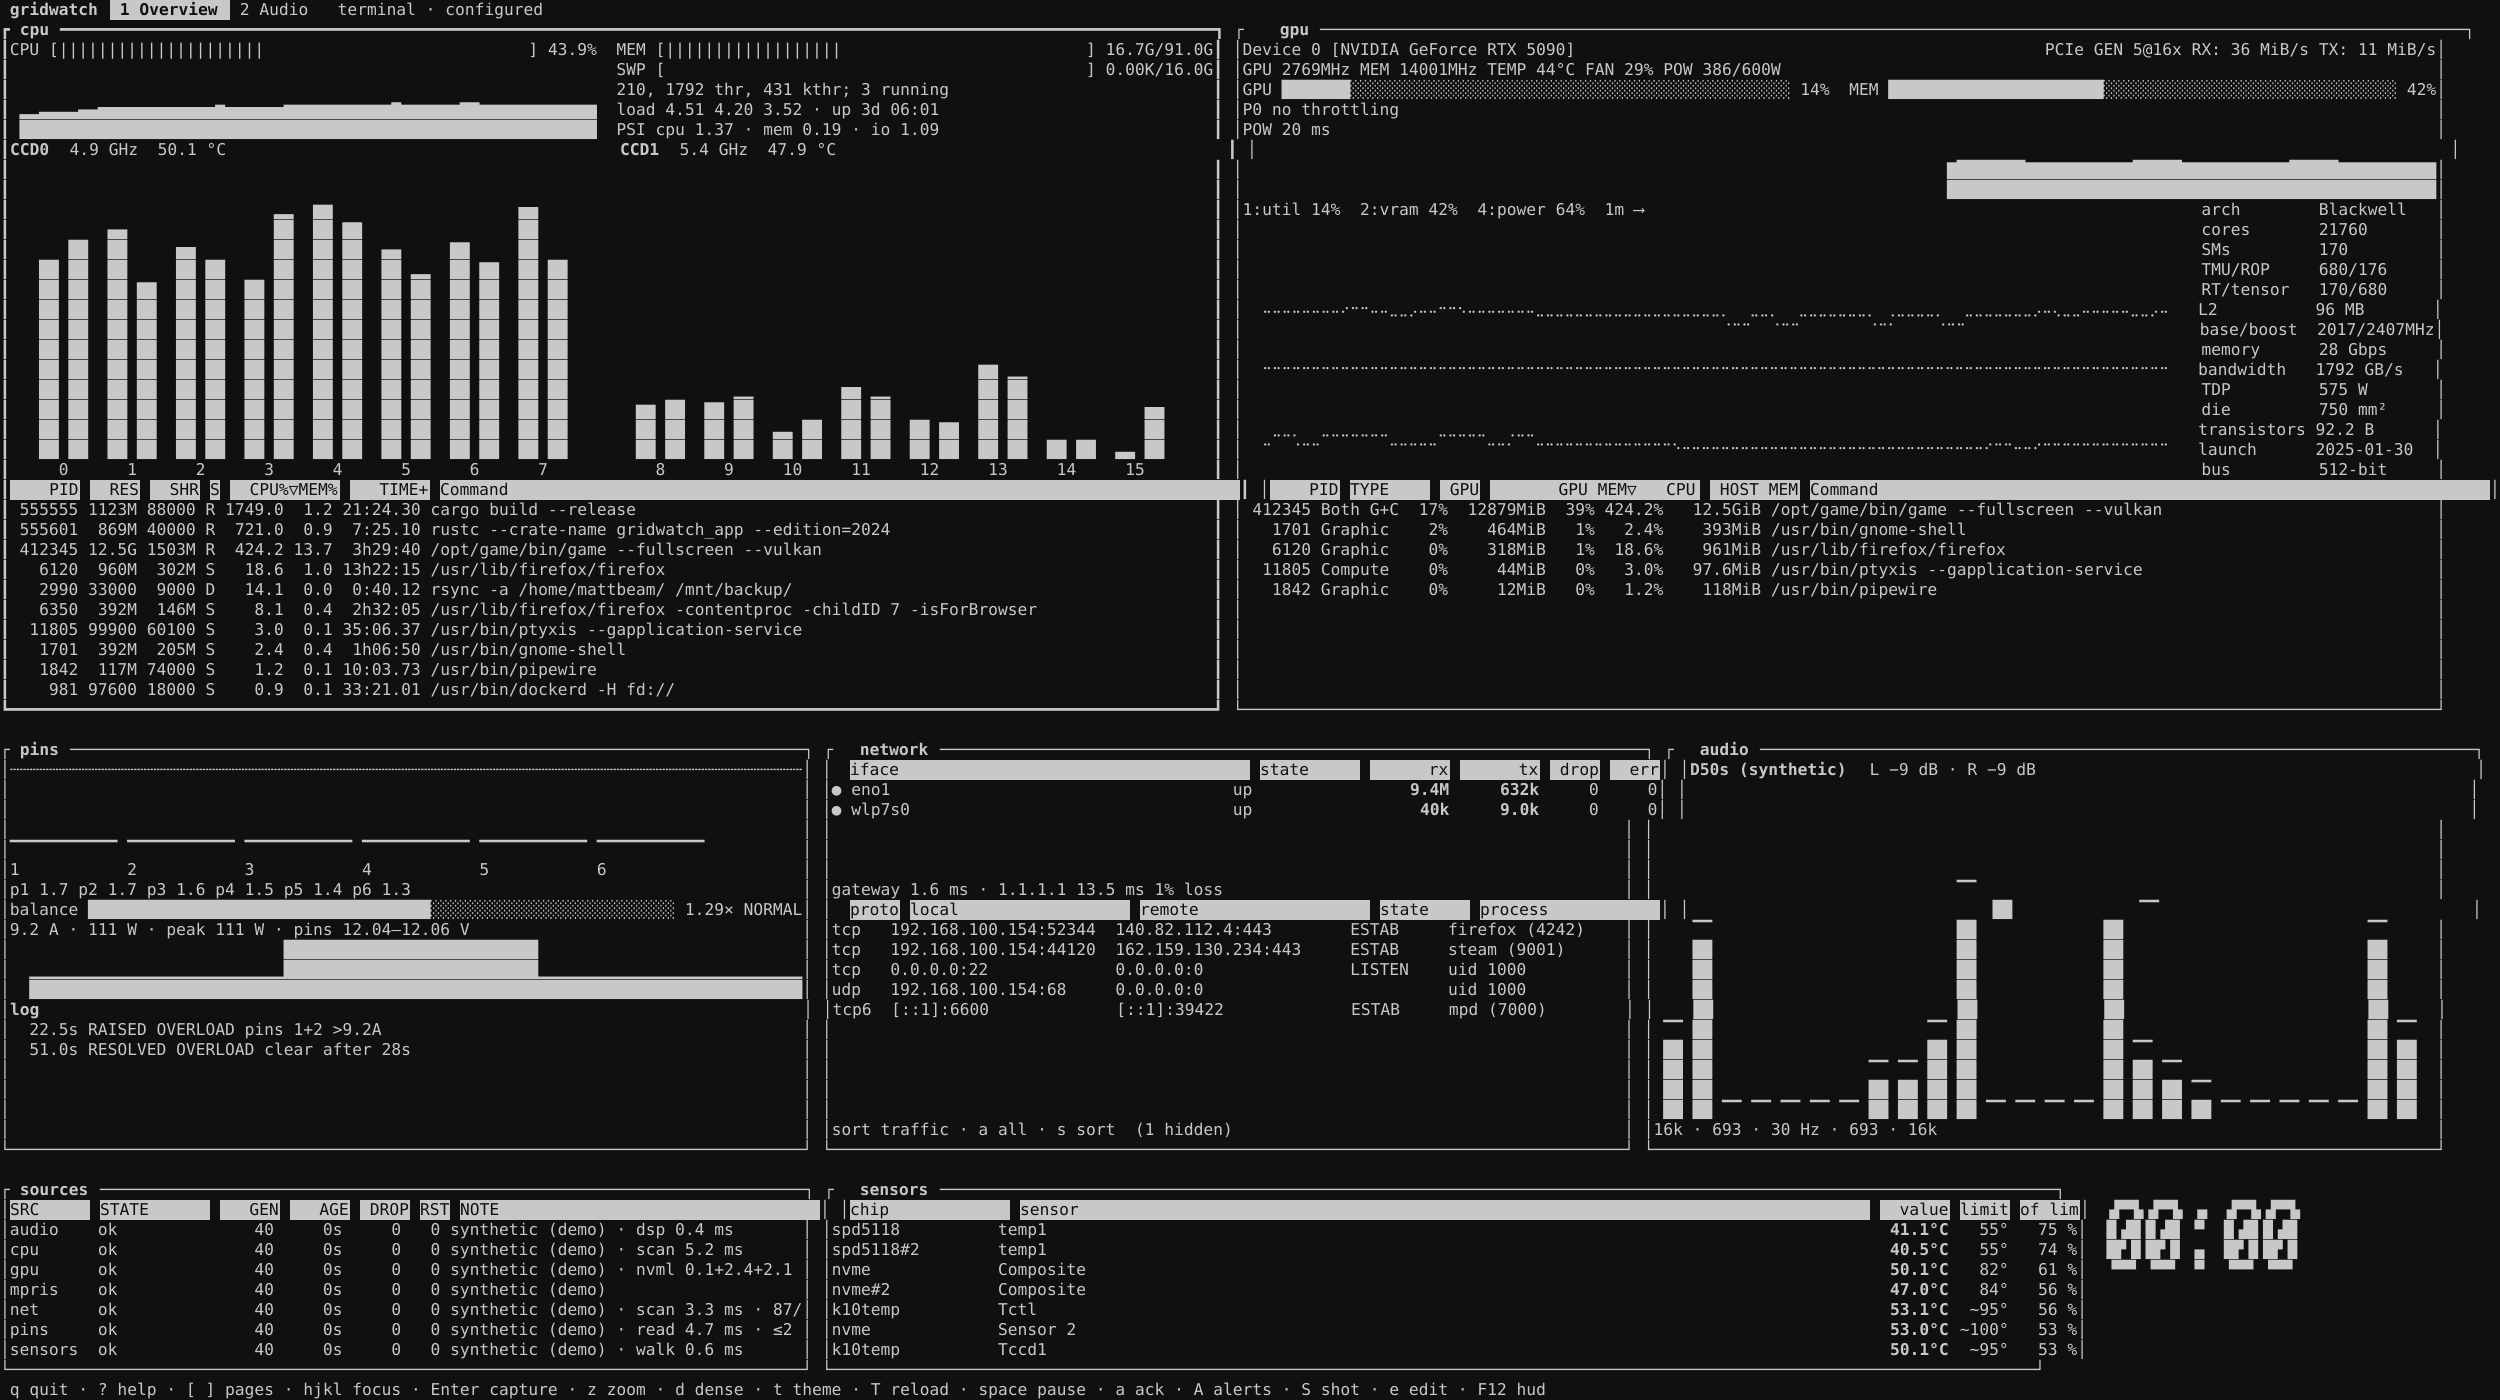
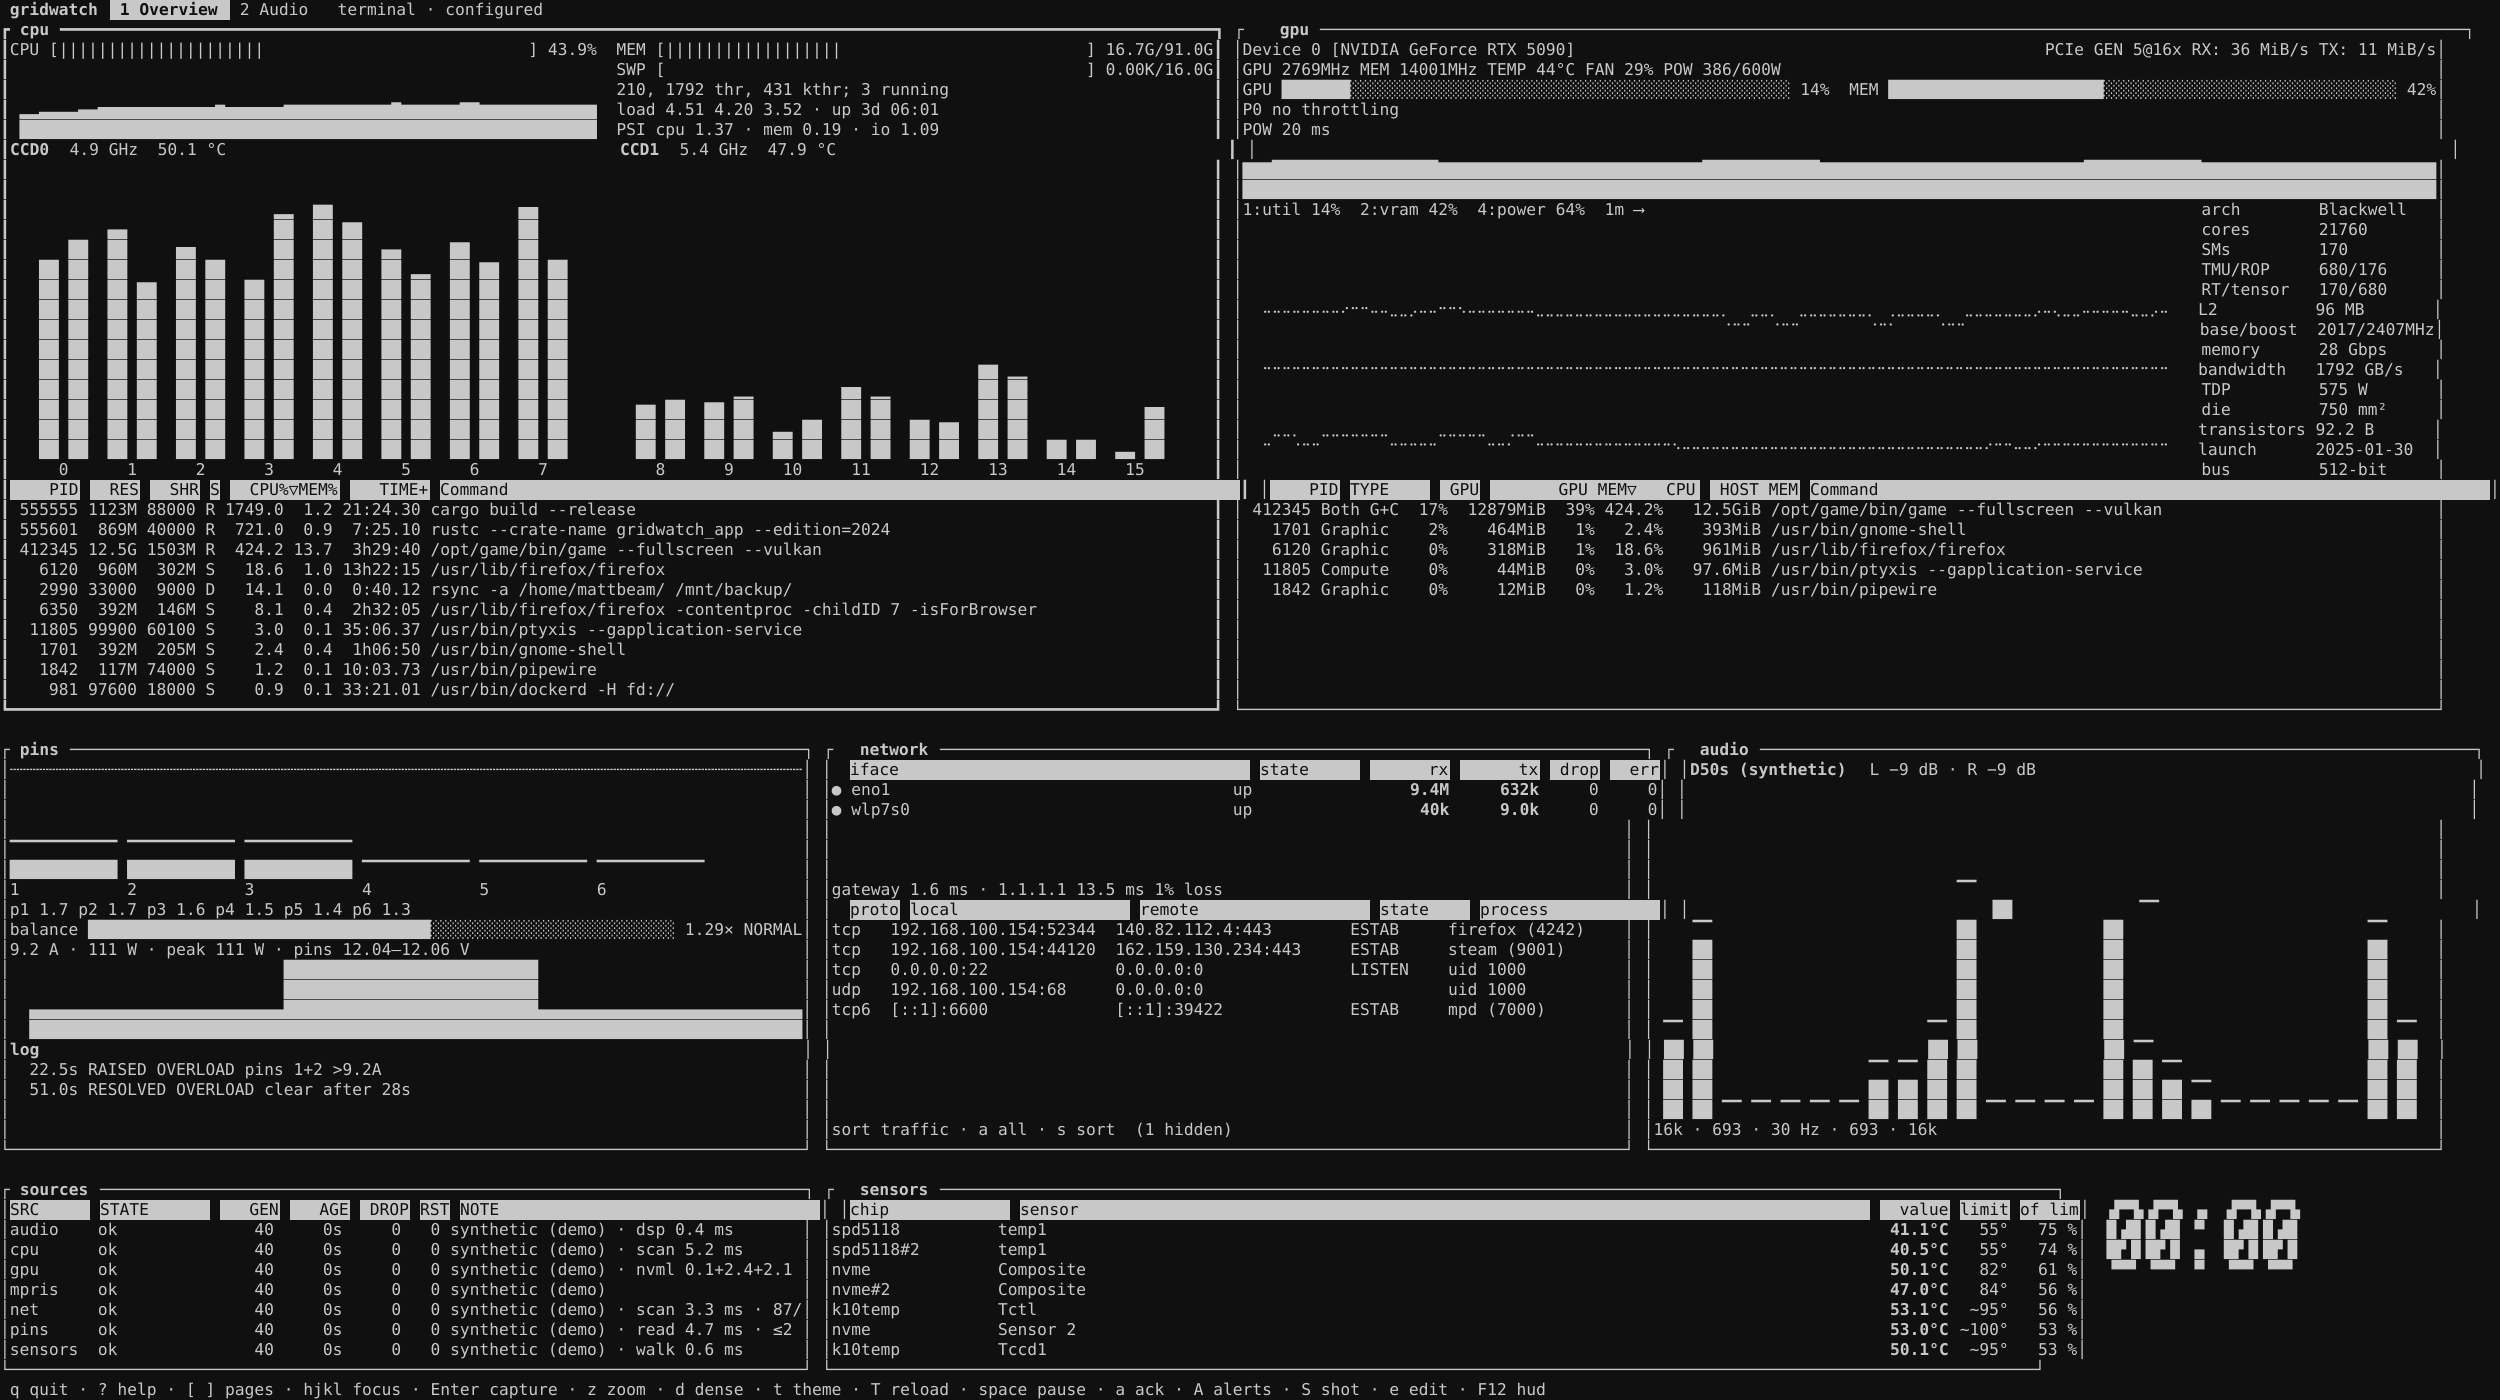
<svg xmlns="http://www.w3.org/2000/svg" width="2000" height="1120" viewBox="0 0 2000 1120" font-family="DejaVu Sans Mono, Menlo, Consolas, monospace" font-size="13">
  <rect width="2000" height="1120" fill="#101010" />
  <rect x="88" y="0" width="96" height="16" fill="#c8c8c8" />
  <rect x="8" y="384" width="56" height="16" fill="#c8c8c8" />
  <rect x="72" y="384" width="40" height="16" fill="#c8c8c8" />
  <rect x="120" y="384" width="40" height="16" fill="#c8c8c8" />
  <rect x="168" y="384" width="8" height="16" fill="#c8c8c8" />
  <rect x="184" y="384" width="88" height="16" fill="#c8c8c8" />
  <rect x="280" y="384" width="64" height="16" fill="#c8c8c8" />
  <rect x="352" y="384" width="640" height="16" fill="#c8c8c8" />
  <rect x="1016" y="384" width="56" height="16" fill="#c8c8c8" />
  <rect x="1080" y="384" width="64" height="16" fill="#c8c8c8" />
  <rect x="1152" y="384" width="32" height="16" fill="#c8c8c8" />
  <rect x="1192" y="384" width="168" height="16" fill="#c8c8c8" />
  <rect x="1368" y="384" width="72" height="16" fill="#c8c8c8" />
  <rect x="1448" y="384" width="544" height="16" fill="#c8c8c8" />
  <rect x="680" y="608" width="320" height="16" fill="#c8c8c8" />
  <rect x="1008" y="608" width="80" height="16" fill="#c8c8c8" />
  <rect x="1096" y="608" width="64" height="16" fill="#c8c8c8" />
  <rect x="1168" y="608" width="64" height="16" fill="#c8c8c8" />
  <rect x="1240" y="608" width="40" height="16" fill="#c8c8c8" />
  <rect x="1288" y="608" width="40" height="16" fill="#c8c8c8" />
  <rect x="680" y="720" width="40" height="16" fill="#c8c8c8" />
  <rect x="728" y="720" width="176" height="16" fill="#c8c8c8" />
  <rect x="912" y="720" width="184" height="16" fill="#c8c8c8" />
  <rect x="1104" y="720" width="72" height="16" fill="#c8c8c8" />
  <rect x="1184" y="720" width="144" height="16" fill="#c8c8c8" />
  <rect x="8" y="960" width="64" height="16" fill="#c8c8c8" />
  <rect x="80" y="960" width="88" height="16" fill="#c8c8c8" />
  <rect x="176" y="960" width="48" height="16" fill="#c8c8c8" />
  <rect x="232" y="960" width="48" height="16" fill="#c8c8c8" />
  <rect x="288" y="960" width="40" height="16" fill="#c8c8c8" />
  <rect x="336" y="960" width="24" height="16" fill="#c8c8c8" />
  <rect x="368" y="960" width="288" height="16" fill="#c8c8c8" />
  <rect x="680" y="960" width="128" height="16" fill="#c8c8c8" />
  <rect x="816" y="960" width="680" height="16" fill="#c8c8c8" />
  <rect x="1504" y="960" width="56" height="16" fill="#c8c8c8" />
  <rect x="1568" y="960" width="40" height="16" fill="#c8c8c8" />
  <rect x="1616" y="960" width="48" height="16" fill="#c8c8c8" />
  <text x="0" y="12" fill="#c8c8c8" font-weight="bold" textLength="88" lengthAdjust="spacingAndGlyphs" xml:space="preserve"> gridwatch </text>
  <text x="88" y="12" fill="#101010" font-weight="bold" textLength="96" lengthAdjust="spacingAndGlyphs" xml:space="preserve"> 1 Overview </text>
  <text x="184" y="12" fill="#c8c8c8" textLength="1816" lengthAdjust="spacingAndGlyphs" xml:space="preserve"> 2 Audio   terminal · configured                                                                                                                                                                                                   </text>
  <text x="0" y="28" fill="#c8c8c8" textLength="8" lengthAdjust="spacingAndGlyphs" xml:space="preserve">┏</text>
  <text x="8" y="28" fill="#c8c8c8" font-weight="bold" textLength="40" lengthAdjust="spacingAndGlyphs" xml:space="preserve"> cpu </text>
  <text x="48" y="28" fill="#c8c8c8" textLength="968" lengthAdjust="spacingAndGlyphs" xml:space="preserve">━━━━━━━━━━━━━━━━━━━━━━━━━━━━━━━━━━━━━━━━━━━━━━━━━━━━━━━━━━━━━━━━━━━━━━━━━━━━━━━━━━━━━━━━━━━━━━━━━━━━━━━━━━━━━━━━━━━━━━┓ ┌</text>
  <text x="1016" y="28" fill="#c8c8c8" font-weight="bold" textLength="40" lengthAdjust="spacingAndGlyphs" xml:space="preserve"> gpu </text>
  <text x="1056" y="28" fill="#c8c8c8" textLength="944" lengthAdjust="spacingAndGlyphs" xml:space="preserve">─────────────────────────────────────────────────────────────────────────────────────────────────────────────────────┐</text>
  <text x="0" y="44" fill="#c8c8c8" textLength="2000" lengthAdjust="spacingAndGlyphs" xml:space="preserve">┃CPU [|||||||||||||||||||||                           ] 43.9%  MEM [||||||||||||||||||                         ] 16.7G/91.0G┃ │Device 0 [NVIDIA GeForce RTX 5090]                                                PCIe GEN 5@16x RX: 36 MiB/s TX: 11 MiB/s│</text>
  <text x="0" y="60" fill="#c8c8c8" textLength="2000" lengthAdjust="spacingAndGlyphs" xml:space="preserve">┃                                                              SWP [                                           ] 0.00K/16.0G┃ │GPU 2769MHz MEM 14001MHz TEMP 44°C FAN 29% POW 386/600W                                                                   │</text>
  <text x="0" y="76" fill="#c8c8c8" textLength="2000" lengthAdjust="spacingAndGlyphs" xml:space="preserve">┃                                                              210, 1792 thr, 431 kthr; 3 running                           ┃ │GPU ███████░░░░░░░░░░░░░░░░░░░░░░░░░░░░░░░░░░░░░░░░░░░░░ 14%  MEM ██████████████████████░░░░░░░░░░░░░░░░░░░░░░░░░░░░░░ 42%│</text>
  <text x="0" y="92" fill="#c8c8c8" textLength="2000" lengthAdjust="spacingAndGlyphs" xml:space="preserve">┃ ▂▂▃▃▃▃▄▄▅▅▅▅▅▅▅▅▅▅▅▅▆▅▅▅▅▅▅▆▆▆▆▆▆▆▆▆▆▆▇▆▆▆▆▆▆▇▇▆▆▆▆▆▆▆▆▆▆▆▆  load 4.51 4.20 3.52 · up 3d 06:01                            ┃ │P0 no throttling                                                                                                          │</text>
  <text x="0" y="108" fill="#c8c8c8" textLength="2000" lengthAdjust="spacingAndGlyphs" xml:space="preserve">┃ ███████████████████████████████████████████████████████████  PSI cpu 1.37 · mem 0.19 · io 1.09                            ┃ │POW 20 ms                                                                                                                 │</text>
  <text x="0" y="124" fill="#c8c8c8" textLength="8" lengthAdjust="spacingAndGlyphs" xml:space="preserve">┃</text>
  <text x="8" y="124" fill="#c8c8c8" font-weight="bold" textLength="32" lengthAdjust="spacingAndGlyphs" xml:space="preserve">CCD0</text>
  <text x="40" y="124" fill="#c8c8c8" textLength="456" lengthAdjust="spacingAndGlyphs" xml:space="preserve">  4.9 GHz  50.1 °C                                       </text>
  <text x="496" y="124" fill="#c8c8c8" font-weight="bold" textLength="32" lengthAdjust="spacingAndGlyphs" xml:space="preserve">CCD1</text>
  <text x="528" y="124" fill="#c8c8c8" textLength="1472" lengthAdjust="spacingAndGlyphs" xml:space="preserve">  5.4 GHz  47.9 °C                                        ┃ │                                                                                                                          │</text>
-   <text x="0" y="140" fill="#c8c8c8" textLength="2000" lengthAdjust="spacingAndGlyphs" xml:space="preserve">┃                                                                                                                           ┃ │                                                                        ▇███████▇▇▇▇▇▇▇▇▇▇▇█████▇▇▇▇▇▇▇▇▇▇▇█████▇▇▇▇▇▇▇▇▇▇│</text>
-   <text x="0" y="156" fill="#c8c8c8" textLength="2000" lengthAdjust="spacingAndGlyphs" xml:space="preserve">┃                                                                                                                           ┃ │                                                                        ██████████████████████████████████████████████████│</text>
+   <text x="0" y="140" fill="#c8c8c8" textLength="2000" lengthAdjust="spacingAndGlyphs" xml:space="preserve">┃                                                                                                                           ┃ │▇▇▇█████████████████▇▇▇▇▇▇▇▇▇▇▇▇▇▇▇▇▇▇▇▇▇▇▇▇▇▇▇████████████▇▇▇▇▇▇▇▇▇▇▇▇▇▇▇▇▇▇▇▇▇▇▇▇▇▇▇████████████▇▇▇▇▇▇▇▇▇▇▇▇▇▇▇▇▇▇▇▇▇▇▇▇│</text>
+   <text x="0" y="156" fill="#c8c8c8" textLength="2000" lengthAdjust="spacingAndGlyphs" xml:space="preserve">┃                                                                                                                           ┃ │██████████████████████████████████████████████████████████████████████████████████████████████████████████████████████████│</text>
  <text x="0" y="172" fill="#c8c8c8" textLength="2000" lengthAdjust="spacingAndGlyphs" xml:space="preserve">┃                           ▂▂  ▆▆                   ▅▅                                                                     ┃ │1:util 14%  2:vram 42%  4:power 64%  1m ⟶                                                         arch        Blackwell   │</text>
  <text x="0" y="188" fill="#c8c8c8" textLength="2000" lengthAdjust="spacingAndGlyphs" xml:space="preserve">┃          ▄▄               ██  ██ ▇▇                ██                                                                     ┃ │                                                                                                  cores       21760       │</text>
  <text x="0" y="204" fill="#c8c8c8" textLength="2000" lengthAdjust="spacingAndGlyphs" xml:space="preserve">┃      ██  ██     ▅▅        ██  ██ ██  ▄▄     ▇▇     ██                                                                     ┃ │                                                                                                  SMs         170         │</text>
  <text x="0" y="220" fill="#c8c8c8" textLength="2000" lengthAdjust="spacingAndGlyphs" xml:space="preserve">┃   ██ ██  ██     ██ ██     ██  ██ ██  ██ ▂▂  ██ ▇▇  ██ ██                                                                  ┃ │                                                                                                  TMU/ROP     680/176     │</text>
  <text x="0" y="236" fill="#c8c8c8" textLength="2000" lengthAdjust="spacingAndGlyphs" xml:space="preserve">┃   ██ ██  ██ ▇▇  ██ ██  ██ ██  ██ ██  ██ ██  ██ ██  ██ ██                                                                  ┃ │                                                                                                  RT/tensor   170/680     │</text>
  <text x="0" y="252" fill="#c8c8c8" textLength="2000" lengthAdjust="spacingAndGlyphs" xml:space="preserve">┃   ██ ██  ██ ██  ██ ██  ██ ██  ██ ██  ██ ██  ██ ██  ██ ██                                                                  ┃ │  ⠤⠤⠤⠤⠤⠤⠤⠤⠔⠒⠒⠤⠤⣀⣀⡠⠤⠤⠒⠒⠢⠤⠤⠤⠤⠤⠤⠤⣀⣀⣀⣀⣀⣀⣀⣀⣀⣀⣀⣀⣀⣀⣀⣀⣀⣀⣀⡀  ⣀⣀⡀  ⣀⣀⣀⣀⣀⣀⣀⡀ ⢀⣀⣀⣀⣀⡀  ⣀⣀⣀⣀⣀⣀⣀⡠⠤⢄⣀⣀⠤⠤⠤⠤⠤⣀⣀⡠⠤   L2          96 MB       │</text>
  <text x="0" y="268" fill="#c8c8c8" textLength="2000" lengthAdjust="spacingAndGlyphs" xml:space="preserve">┃   ██ ██  ██ ██  ██ ██  ██ ██  ██ ██  ██ ██  ██ ██  ██ ██                                                                  ┃ │                                                 ⠈⠉⠉  ⠈⠉⠉       ⠈⠉⠁    ⠈⠉⠉                        base/boost  2017/2407MHz│</text>
  <text x="0" y="284" fill="#c8c8c8" textLength="2000" lengthAdjust="spacingAndGlyphs" xml:space="preserve">┃   ██ ██  ██ ██  ██ ██  ██ ██  ██ ██  ██ ██  ██ ██  ██ ██                                                                  ┃ │                                                                                                  memory      28 Gbps     │</text>
  <text x="0" y="300" fill="#c8c8c8" textLength="2000" lengthAdjust="spacingAndGlyphs" xml:space="preserve">┃   ██ ██  ██ ██  ██ ██  ██ ██  ██ ██  ██ ██  ██ ██  ██ ██                                          ▆▆ ▁▁                   ┃ │  ⠒⠒⠒⠒⠒⠒⠒⠒⠒⠒⠒⠒⠒⠒⠒⠒⠒⠒⠒⠒⠒⠒⠒⠒⠒⠒⠒⠒⠒⠒⠒⠒⠒⠒⠒⠒⠒⠒⠒⠒⠒⠒⠒⠒⠒⠒⠒⠒⠒⠒⠒⠒⠒⠒⠒⠒⠒⠒⠒⠒⠒⠒⠒⠒⠒⠒⠒⠒⠒⠒⠒⠒⠒⠒⠒⠒⠒⠒⠒⠒⠒⠒⠒⠒⠒⠒⠒⠒⠒⠒⠒⠒⠒   bandwidth   1792 GB/s   │</text>
  <text x="0" y="316" fill="#c8c8c8" textLength="2000" lengthAdjust="spacingAndGlyphs" xml:space="preserve">┃   ██ ██  ██ ██  ██ ██  ██ ██  ██ ██  ██ ██  ██ ██  ██ ██                 ▁▁         ▅▅ ▁▁         ██ ██                   ┃ │                                                                                                  TDP         575 W       │</text>
  <text x="0" y="332" fill="#c8c8c8" textLength="2000" lengthAdjust="spacingAndGlyphs" xml:space="preserve">┃   ██ ██  ██ ██  ██ ██  ██ ██  ██ ██  ██ ██  ██ ██  ██ ██       ▆▆ ██  ▇▇ ██         ██ ██         ██ ██            ▅▅     ┃ │                                                                                                  die         750 mm²     │</text>
  <text x="0" y="348" fill="#c8c8c8" textLength="2000" lengthAdjust="spacingAndGlyphs" xml:space="preserve">┃   ██ ██  ██ ██  ██ ██  ██ ██  ██ ██  ██ ██  ██ ██  ██ ██       ██ ██  ██ ██  ▃▃ ██  ██ ██  ██ ▇▇  ██ ██            ██     ┃ │   ⣀⣀⡀  ⣀⣀⣀⣀⣀⣀⣀     ⣀⣀⣀⣀⣀  ⢀⣀⣀                                                                    transistors 92.2 B      │</text>
  <text x="0" y="364" fill="#c8c8c8" textLength="2000" lengthAdjust="spacingAndGlyphs" xml:space="preserve">┃   ██ ██  ██ ██  ██ ██  ██ ██  ██ ██  ██ ██  ██ ██  ██ ██       ██ ██  ██ ██  ██ ██  ██ ██  ██ ██  ██ ██  ██ ██  ▃▃ ██     ┃ │  ⠉  ⠈⠉⠉       ⠉⠉⠉⠉⠉     ⠉⠉⠁  ⠉⠉⠉⠉⠉⠉⠉⠉⠉⠉⠉⠉⠉⠉⠑⠒⠒⠒⠒⠒⠒⠒⠒⠒⠒⠒⠒⠒⠒⠒⠒⠒⠒⠒⠒⠒⠒⠒⠒⠒⠒⠒⠒⠒⠒⠒⠊⠉⠉⠒⠒⠊⠉⠉⠉⠉⠉⠉⠉⠉⠉⠉⠉⠉⠉   launch      2025-01-30  │</text>
  <text x="0" y="380" fill="#c8c8c8" textLength="2000" lengthAdjust="spacingAndGlyphs" xml:space="preserve">┃     0      1      2      3      4      5      6      7           8      9     10     11     12     13     14     15       ┃ │                                                                                                  bus         512-bit     │</text>
  <text x="0" y="396" fill="#c8c8c8" textLength="8" lengthAdjust="spacingAndGlyphs" xml:space="preserve">┃</text>
  <text x="8" y="396" fill="#101010" textLength="56" lengthAdjust="spacingAndGlyphs" xml:space="preserve">    PID</text>
  <text x="72" y="396" fill="#101010" textLength="40" lengthAdjust="spacingAndGlyphs" xml:space="preserve">  RES</text>
  <text x="120" y="396" fill="#101010" textLength="40" lengthAdjust="spacingAndGlyphs" xml:space="preserve">  SHR</text>
  <text x="168" y="396" fill="#101010" textLength="8" lengthAdjust="spacingAndGlyphs" xml:space="preserve">S</text>
  <text x="184" y="396" fill="#101010" textLength="88" lengthAdjust="spacingAndGlyphs" xml:space="preserve">  CPU%▽MEM%</text>
  <text x="280" y="396" fill="#101010" textLength="64" lengthAdjust="spacingAndGlyphs" xml:space="preserve">   TIME+</text>
  <text x="352" y="396" fill="#101010" textLength="640" lengthAdjust="spacingAndGlyphs" xml:space="preserve">Command                                                                         </text>
  <text x="992" y="396" fill="#c8c8c8" textLength="24" lengthAdjust="spacingAndGlyphs" xml:space="preserve">┃ │</text>
  <text x="1016" y="396" fill="#101010" textLength="56" lengthAdjust="spacingAndGlyphs" xml:space="preserve">    PID</text>
  <text x="1080" y="396" fill="#101010" textLength="64" lengthAdjust="spacingAndGlyphs" xml:space="preserve">TYPE    </text>
  <text x="1152" y="396" fill="#101010" textLength="32" lengthAdjust="spacingAndGlyphs" xml:space="preserve"> GPU</text>
  <text x="1192" y="396" fill="#101010" textLength="168" lengthAdjust="spacingAndGlyphs" xml:space="preserve">       GPU MEM▽   CPU</text>
  <text x="1368" y="396" fill="#101010" textLength="72" lengthAdjust="spacingAndGlyphs" xml:space="preserve"> HOST MEM</text>
  <text x="1448" y="396" fill="#101010" textLength="544" lengthAdjust="spacingAndGlyphs" xml:space="preserve">Command                                                             </text>
  <text x="1992" y="396" fill="#c8c8c8" textLength="8" lengthAdjust="spacingAndGlyphs" xml:space="preserve">│</text>
  <text x="0" y="412" fill="#c8c8c8" textLength="2000" lengthAdjust="spacingAndGlyphs" xml:space="preserve">┃ 555555 1123M 88000 R 1749.0  1.2 21:24.30 cargo build --release                                                           ┃ │ 412345 Both G+C  17%  12879MiB  39% 424.2%   12.5GiB /opt/game/bin/game --fullscreen --vulkan                            │</text>
  <text x="0" y="428" fill="#c8c8c8" textLength="2000" lengthAdjust="spacingAndGlyphs" xml:space="preserve">┃ 555601  869M 40000 R  721.0  0.9  7:25.10 rustc --crate-name gridwatch_app --edition=2024                                 ┃ │   1701 Graphic    2%    464MiB   1%   2.4%    393MiB /usr/bin/gnome-shell                                                │</text>
  <text x="0" y="444" fill="#c8c8c8" textLength="2000" lengthAdjust="spacingAndGlyphs" xml:space="preserve">┃ 412345 12.5G 1503M R  424.2 13.7  3h29:40 /opt/game/bin/game --fullscreen --vulkan                                        ┃ │   6120 Graphic    0%    318MiB   1%  18.6%    961MiB /usr/lib/firefox/firefox                                            │</text>
  <text x="0" y="460" fill="#c8c8c8" textLength="2000" lengthAdjust="spacingAndGlyphs" xml:space="preserve">┃   6120  960M  302M S   18.6  1.0 13h22:15 /usr/lib/firefox/firefox                                                        ┃ │  11805 Compute    0%     44MiB   0%   3.0%   97.6MiB /usr/bin/ptyxis --gapplication-service                              │</text>
  <text x="0" y="476" fill="#c8c8c8" textLength="2000" lengthAdjust="spacingAndGlyphs" xml:space="preserve">┃   2990 33000  9000 D   14.1  0.0  0:40.12 rsync -a /home/mattbeam/ /mnt/backup/                                           ┃ │   1842 Graphic    0%     12MiB   0%   1.2%    118MiB /usr/bin/pipewire                                                   │</text>
  <text x="0" y="492" fill="#c8c8c8" textLength="2000" lengthAdjust="spacingAndGlyphs" xml:space="preserve">┃   6350  392M  146M S    8.1  0.4  2h32:05 /usr/lib/firefox/firefox -contentproc -childID 7 -isForBrowser                  ┃ │                                                                                                                          │</text>
  <text x="0" y="508" fill="#c8c8c8" textLength="2000" lengthAdjust="spacingAndGlyphs" xml:space="preserve">┃  11805 99900 60100 S    3.0  0.1 35:06.37 /usr/bin/ptyxis --gapplication-service                                          ┃ │                                                                                                                          │</text>
  <text x="0" y="524" fill="#c8c8c8" textLength="2000" lengthAdjust="spacingAndGlyphs" xml:space="preserve">┃   1701  392M  205M S    2.4  0.4  1h06:50 /usr/bin/gnome-shell                                                            ┃ │                                                                                                                          │</text>
  <text x="0" y="540" fill="#c8c8c8" textLength="2000" lengthAdjust="spacingAndGlyphs" xml:space="preserve">┃   1842  117M 74000 S    1.2  0.1 10:03.73 /usr/bin/pipewire                                                               ┃ │                                                                                                                          │</text>
  <text x="0" y="556" fill="#c8c8c8" textLength="2000" lengthAdjust="spacingAndGlyphs" xml:space="preserve">┃    981 97600 18000 S    0.9  0.1 33:21.01 /usr/bin/dockerd -H fd://                                                       ┃ │                                                                                                                          │</text>
  <text x="0" y="572" fill="#c8c8c8" textLength="2000" lengthAdjust="spacingAndGlyphs" xml:space="preserve">┗━━━━━━━━━━━━━━━━━━━━━━━━━━━━━━━━━━━━━━━━━━━━━━━━━━━━━━━━━━━━━━━━━━━━━━━━━━━━━━━━━━━━━━━━━━━━━━━━━━━━━━━━━━━━━━━━━━━━━━━━━━━┛ └──────────────────────────────────────────────────────────────────────────────────────────────────────────────────────────┘</text>
  <text x="0" y="604" fill="#c8c8c8" textLength="8" lengthAdjust="spacingAndGlyphs" xml:space="preserve">┌</text>
  <text x="8" y="604" fill="#c8c8c8" font-weight="bold" textLength="48" lengthAdjust="spacingAndGlyphs" xml:space="preserve"> pins </text>
  <text x="56" y="604" fill="#c8c8c8" textLength="624" lengthAdjust="spacingAndGlyphs" xml:space="preserve">───────────────────────────────────────────────────────────────────────────┐ ┌</text>
  <text x="680" y="604" fill="#c8c8c8" font-weight="bold" textLength="72" lengthAdjust="spacingAndGlyphs" xml:space="preserve"> network </text>
  <text x="752" y="604" fill="#c8c8c8" textLength="600" lengthAdjust="spacingAndGlyphs" xml:space="preserve">────────────────────────────────────────────────────────────────────────┐ ┌</text>
  <text x="1352" y="604" fill="#c8c8c8" font-weight="bold" textLength="56" lengthAdjust="spacingAndGlyphs" xml:space="preserve"> audio </text>
  <text x="1408" y="604" fill="#c8c8c8" textLength="592" lengthAdjust="spacingAndGlyphs" xml:space="preserve">─────────────────────────────────────────────────────────────────────────┐</text>
  <text x="0" y="620" fill="#c8c8c8" textLength="680" lengthAdjust="spacingAndGlyphs" xml:space="preserve">│┄┄┄┄┄┄┄┄┄┄┄┄┄┄┄┄┄┄┄┄┄┄┄┄┄┄┄┄┄┄┄┄┄┄┄┄┄┄┄┄┄┄┄┄┄┄┄┄┄┄┄┄┄┄┄┄┄┄┄┄┄┄┄┄┄┄┄┄┄┄┄┄┄┄┄┄┄┄┄┄┄│ │</text>
  <text x="680" y="620" fill="#101010" textLength="320" lengthAdjust="spacingAndGlyphs" xml:space="preserve">iface                                   </text>
  <text x="1008" y="620" fill="#101010" textLength="80" lengthAdjust="spacingAndGlyphs" xml:space="preserve">state     </text>
  <text x="1096" y="620" fill="#101010" textLength="64" lengthAdjust="spacingAndGlyphs" xml:space="preserve">      rx</text>
  <text x="1168" y="620" fill="#101010" textLength="64" lengthAdjust="spacingAndGlyphs" xml:space="preserve">      tx</text>
  <text x="1240" y="620" fill="#101010" textLength="40" lengthAdjust="spacingAndGlyphs" xml:space="preserve"> drop</text>
  <text x="1288" y="620" fill="#101010" textLength="40" lengthAdjust="spacingAndGlyphs" xml:space="preserve">  err</text>
  <text x="1328" y="620" fill="#c8c8c8" textLength="24" lengthAdjust="spacingAndGlyphs" xml:space="preserve">│ │</text>
  <text x="1352" y="620" fill="#c8c8c8" font-weight="bold" textLength="128" lengthAdjust="spacingAndGlyphs" xml:space="preserve">D50s (synthetic)</text>
  <text x="1480" y="620" fill="#c8c8c8" textLength="520" lengthAdjust="spacingAndGlyphs" xml:space="preserve">  L −9 dB · R −9 dB                                             │</text>
  <text x="0" y="636" fill="#c8c8c8" textLength="1128" lengthAdjust="spacingAndGlyphs" xml:space="preserve">│                                                                                 │ │● eno1                                   up             </text>
  <text x="1128" y="636" fill="#c8c8c8" font-weight="bold" textLength="32" lengthAdjust="spacingAndGlyphs" xml:space="preserve">9.4M</text>
  <text x="1200" y="636" fill="#c8c8c8" font-weight="bold" textLength="32" lengthAdjust="spacingAndGlyphs" xml:space="preserve">632k</text>
  <text x="1232" y="636" fill="#c8c8c8" textLength="768" lengthAdjust="spacingAndGlyphs" xml:space="preserve">     0     0│ │                                                                                │</text>
  <text x="0" y="652" fill="#c8c8c8" textLength="1136" lengthAdjust="spacingAndGlyphs" xml:space="preserve">│                                                                                 │ │● wlp7s0                                 up              </text>
  <text x="1136" y="652" fill="#c8c8c8" font-weight="bold" textLength="24" lengthAdjust="spacingAndGlyphs" xml:space="preserve">40k</text>
  <text x="1200" y="652" fill="#c8c8c8" font-weight="bold" textLength="32" lengthAdjust="spacingAndGlyphs" xml:space="preserve">9.0k</text>
  <text x="1232" y="652" fill="#c8c8c8" textLength="768" lengthAdjust="spacingAndGlyphs" xml:space="preserve">     0     0│ │                                                                                │</text>
  <text x="0" y="668" fill="#c8c8c8" textLength="2000" lengthAdjust="spacingAndGlyphs" xml:space="preserve">│                                                                                 │ │                                                                                 │ │                                                                                │</text>
-   <text x="0" y="684" fill="#c8c8c8" textLength="2000" lengthAdjust="spacingAndGlyphs" xml:space="preserve">│▔▔▔▔▔▔▔▔▔▔▔ ▔▔▔▔▔▔▔▔▔▔▔ ▔▔▔▔▔▔▔▔▔▔▔ ▔▔▔▔▔▔▔▔▔▔▔ ▔▔▔▔▔▔▔▔▔▔▔ ▔▔▔▔▔▔▔▔▔▔▔          │ │                                                                                 │ │                                                                                │</text>
-   <text x="0" y="700" fill="#c8c8c8" textLength="2000" lengthAdjust="spacingAndGlyphs" xml:space="preserve">│1           2           3           4           5           6                    │ │                                                                                 │ │                                                                                │</text>
-   <text x="0" y="716" fill="#c8c8c8" textLength="2000" lengthAdjust="spacingAndGlyphs" xml:space="preserve">│p1 1.7 p2 1.7 p3 1.6 p4 1.5 p5 1.4 p6 1.3                                        │ │gateway 1.6 ms · 1.1.1.1 13.5 ms 1% loss                                         │ │                               ▔▔                                               │</text>
-   <text x="0" y="732" fill="#c8c8c8" textLength="680" lengthAdjust="spacingAndGlyphs" xml:space="preserve">│balance ███████████████████████████████████░░░░░░░░░░░░░░░░░░░░░░░░░ 1.29× NORMAL│ │</text>
+   <text x="0" y="684" fill="#c8c8c8" textLength="2000" lengthAdjust="spacingAndGlyphs" xml:space="preserve">│▔▔▔▔▔▔▔▔▔▔▔ ▔▔▔▔▔▔▔▔▔▔▔ ▔▔▔▔▔▔▔▔▔▔▔                                              │ │                                                                                 │ │                                                                                │</text>
+   <text x="0" y="700" fill="#c8c8c8" textLength="2000" lengthAdjust="spacingAndGlyphs" xml:space="preserve">│███████████ ███████████ ███████████ ▔▔▔▔▔▔▔▔▔▔▔ ▔▔▔▔▔▔▔▔▔▔▔ ▔▔▔▔▔▔▔▔▔▔▔          │ │                                                                                 │ │                                                                                │</text>
+   <text x="0" y="716" fill="#c8c8c8" textLength="2000" lengthAdjust="spacingAndGlyphs" xml:space="preserve">│1           2           3           4           5           6                    │ │gateway 1.6 ms · 1.1.1.1 13.5 ms 1% loss                                         │ │                               ▔▔                                               │</text>
+   <text x="0" y="732" fill="#c8c8c8" textLength="680" lengthAdjust="spacingAndGlyphs" xml:space="preserve">│p1 1.7 p2 1.7 p3 1.6 p4 1.5 p5 1.4 p6 1.3                                        │ │</text>
  <text x="680" y="732" fill="#101010" textLength="40" lengthAdjust="spacingAndGlyphs" xml:space="preserve">proto</text>
  <text x="728" y="732" fill="#101010" textLength="176" lengthAdjust="spacingAndGlyphs" xml:space="preserve">local                 </text>
  <text x="912" y="732" fill="#101010" textLength="184" lengthAdjust="spacingAndGlyphs" xml:space="preserve">remote                 </text>
  <text x="1104" y="732" fill="#101010" textLength="72" lengthAdjust="spacingAndGlyphs" xml:space="preserve">state    </text>
  <text x="1184" y="732" fill="#101010" textLength="144" lengthAdjust="spacingAndGlyphs" xml:space="preserve">process           </text>
  <text x="1328" y="732" fill="#c8c8c8" textLength="672" lengthAdjust="spacingAndGlyphs" xml:space="preserve">│ │                               ██             ▔▔                                │</text>
-   <text x="0" y="748" fill="#c8c8c8" textLength="2000" lengthAdjust="spacingAndGlyphs" xml:space="preserve">│9.2 A · 111 W · peak 111 W · pins 12.04–12.06 V                                  │ │tcp   192.168.100.154:52344  140.82.112.4:443        ESTAB     firefox (4242)    │ │    ▔▔                         ██             ██                         ▔▔     │</text>
-   <text x="0" y="764" fill="#c8c8c8" textLength="2000" lengthAdjust="spacingAndGlyphs" xml:space="preserve">│                            ██████████████████████████                           │ │tcp   192.168.100.154:44120  162.159.130.234:443     ESTAB     steam (9001)      │ │    ██                         ██             ██                         ██     │</text>
-   <text x="0" y="780" fill="#c8c8c8" textLength="2000" lengthAdjust="spacingAndGlyphs" xml:space="preserve">│  ▁▁▁▁▁▁▁▁▁▁▁▁▁▁▁▁▁▁▁▁▁▁▁▁▁▁██████████████████████████▁▁▁▁▁▁▁▁▁▁▁▁▁▁▁▁▁▁▁▁▁▁▁▁▁▁▁│ │tcp   0.0.0.0:22             0.0.0.0:0               LISTEN    uid 1000          │ │    ██                         ██             ██                         ██     │</text>
-   <text x="0" y="796" fill="#c8c8c8" textLength="2000" lengthAdjust="spacingAndGlyphs" xml:space="preserve">│  ███████████████████████████████████████████████████████████████████████████████│ │udp   192.168.100.154:68     0.0.0.0:0                         uid 1000          │ │    ██                         ██             ██                         ██     │</text>
-   <text x="0" y="812" fill="#c8c8c8" textLength="8" lengthAdjust="spacingAndGlyphs" xml:space="preserve">│</text>
-   <text x="8" y="812" fill="#c8c8c8" font-weight="bold" textLength="24" lengthAdjust="spacingAndGlyphs" xml:space="preserve">log</text>
-   <text x="32" y="812" fill="#c8c8c8" textLength="1968" lengthAdjust="spacingAndGlyphs" xml:space="preserve">                                                                              │ │tcp6  [::1]:6600             [::1]:39422             ESTAB     mpd (7000)        │ │    ██                         ██             ██                         ██     │</text>
-   <text x="0" y="828" fill="#c8c8c8" textLength="2000" lengthAdjust="spacingAndGlyphs" xml:space="preserve">│  22.5s RAISED OVERLOAD pins 1+2 &gt;9.2A                                           │ │                                                                                 │ │ ▔▔ ██                      ▔▔ ██             ██                         ██ ▔▔  │</text>
-   <text x="0" y="844" fill="#c8c8c8" textLength="2000" lengthAdjust="spacingAndGlyphs" xml:space="preserve">│  51.0s RESOLVED OVERLOAD clear after 28s                                        │ │                                                                                 │ │ ██ ██                      ██ ██             ██ ▔▔                      ██ ██  │</text>
-   <text x="0" y="860" fill="#c8c8c8" textLength="2000" lengthAdjust="spacingAndGlyphs" xml:space="preserve">│                                                                                 │ │                                                                                 │ │ ██ ██                ▔▔ ▔▔ ██ ██             ██ ██ ▔▔                   ██ ██  │</text>
-   <text x="0" y="876" fill="#c8c8c8" textLength="2000" lengthAdjust="spacingAndGlyphs" xml:space="preserve">│                                                                                 │ │                                                                                 │ │ ██ ██                ██ ██ ██ ██             ██ ██ ██ ▔▔                ██ ██  │</text>
+   <text x="0" y="748" fill="#c8c8c8" textLength="2000" lengthAdjust="spacingAndGlyphs" xml:space="preserve">│balance ███████████████████████████████████░░░░░░░░░░░░░░░░░░░░░░░░░ 1.29× NORMAL│ │tcp   192.168.100.154:52344  140.82.112.4:443        ESTAB     firefox (4242)    │ │    ▔▔                         ██             ██                         ▔▔     │</text>
+   <text x="0" y="764" fill="#c8c8c8" textLength="2000" lengthAdjust="spacingAndGlyphs" xml:space="preserve">│9.2 A · 111 W · peak 111 W · pins 12.04–12.06 V                                  │ │tcp   192.168.100.154:44120  162.159.130.234:443     ESTAB     steam (9001)      │ │    ██                         ██             ██                         ██     │</text>
+   <text x="0" y="780" fill="#c8c8c8" textLength="2000" lengthAdjust="spacingAndGlyphs" xml:space="preserve">│                            ██████████████████████████                           │ │tcp   0.0.0.0:22             0.0.0.0:0               LISTEN    uid 1000          │ │    ██                         ██             ██                         ██     │</text>
+   <text x="0" y="796" fill="#c8c8c8" textLength="2000" lengthAdjust="spacingAndGlyphs" xml:space="preserve">│                            ██████████████████████████                           │ │udp   192.168.100.154:68     0.0.0.0:0                         uid 1000          │ │    ██                         ██             ██                         ██     │</text>
+   <text x="0" y="812" fill="#c8c8c8" textLength="2000" lengthAdjust="spacingAndGlyphs" xml:space="preserve">│  ▄▄▄▄▄▄▄▄▄▄▄▄▄▄▄▄▄▄▄▄▄▄▄▄▄▄██████████████████████████▄▄▄▄▄▄▄▄▄▄▄▄▄▄▄▄▄▄▄▄▄▄▄▄▄▄▄│ │tcp6  [::1]:6600             [::1]:39422             ESTAB     mpd (7000)        │ │    ██                         ██             ██                         ██     │</text>
+   <text x="0" y="828" fill="#c8c8c8" textLength="2000" lengthAdjust="spacingAndGlyphs" xml:space="preserve">│  ███████████████████████████████████████████████████████████████████████████████│ │                                                                                 │ │ ▔▔ ██                      ▔▔ ██             ██                         ██ ▔▔  │</text>
+   <text x="0" y="844" fill="#c8c8c8" textLength="8" lengthAdjust="spacingAndGlyphs" xml:space="preserve">│</text>
+   <text x="8" y="844" fill="#c8c8c8" font-weight="bold" textLength="24" lengthAdjust="spacingAndGlyphs" xml:space="preserve">log</text>
+   <text x="32" y="844" fill="#c8c8c8" textLength="1968" lengthAdjust="spacingAndGlyphs" xml:space="preserve">                                                                              │ │                                                                                 │ │ ██ ██                      ██ ██             ██ ▔▔                      ██ ██  │</text>
+   <text x="0" y="860" fill="#c8c8c8" textLength="2000" lengthAdjust="spacingAndGlyphs" xml:space="preserve">│  22.5s RAISED OVERLOAD pins 1+2 &gt;9.2A                                           │ │                                                                                 │ │ ██ ██                ▔▔ ▔▔ ██ ██             ██ ██ ▔▔                   ██ ██  │</text>
+   <text x="0" y="876" fill="#c8c8c8" textLength="2000" lengthAdjust="spacingAndGlyphs" xml:space="preserve">│  51.0s RESOLVED OVERLOAD clear after 28s                                        │ │                                                                                 │ │ ██ ██                ██ ██ ██ ██             ██ ██ ██ ▔▔                ██ ██  │</text>
  <text x="0" y="892" fill="#c8c8c8" textLength="2000" lengthAdjust="spacingAndGlyphs" xml:space="preserve">│                                                                                 │ │                                                                                 │ │ ██ ██ ▔▔ ▔▔ ▔▔ ▔▔ ▔▔ ██ ██ ██ ██ ▔▔ ▔▔ ▔▔ ▔▔ ██ ██ ██ ██ ▔▔ ▔▔ ▔▔ ▔▔ ▔▔ ██ ██  │</text>
  <text x="0" y="908" fill="#c8c8c8" textLength="2000" lengthAdjust="spacingAndGlyphs" xml:space="preserve">│                                                                                 │ │sort traffic · a all · s sort  (1 hidden)                                        │ │16k · 693 · 30 Hz · 693 · 16k                                                   │</text>
  <text x="0" y="924" fill="#c8c8c8" textLength="2000" lengthAdjust="spacingAndGlyphs" xml:space="preserve">└─────────────────────────────────────────────────────────────────────────────────┘ └─────────────────────────────────────────────────────────────────────────────────┘ └────────────────────────────────────────────────────────────────────────────────┘</text>
  <text x="0" y="956" fill="#c8c8c8" textLength="8" lengthAdjust="spacingAndGlyphs" xml:space="preserve">┌</text>
  <text x="8" y="956" fill="#c8c8c8" font-weight="bold" textLength="72" lengthAdjust="spacingAndGlyphs" xml:space="preserve"> sources </text>
  <text x="80" y="956" fill="#c8c8c8" textLength="600" lengthAdjust="spacingAndGlyphs" xml:space="preserve">────────────────────────────────────────────────────────────────────────┐ ┌</text>
  <text x="680" y="956" fill="#c8c8c8" font-weight="bold" textLength="72" lengthAdjust="spacingAndGlyphs" xml:space="preserve"> sensors </text>
  <text x="752" y="956" fill="#c8c8c8" textLength="1248" lengthAdjust="spacingAndGlyphs" xml:space="preserve">──────────────────────────────────────────────────────────────────────────────────────────────────────────────────┐                                         </text>
  <text x="0" y="972" fill="#c8c8c8" textLength="8" lengthAdjust="spacingAndGlyphs" xml:space="preserve">│</text>
  <text x="8" y="972" fill="#101010" textLength="64" lengthAdjust="spacingAndGlyphs" xml:space="preserve">SRC     </text>
  <text x="80" y="972" fill="#101010" textLength="88" lengthAdjust="spacingAndGlyphs" xml:space="preserve">STATE      </text>
  <text x="176" y="972" fill="#101010" textLength="48" lengthAdjust="spacingAndGlyphs" xml:space="preserve">   GEN</text>
  <text x="232" y="972" fill="#101010" textLength="48" lengthAdjust="spacingAndGlyphs" xml:space="preserve">   AGE</text>
  <text x="288" y="972" fill="#101010" textLength="40" lengthAdjust="spacingAndGlyphs" xml:space="preserve"> DROP</text>
  <text x="336" y="972" fill="#101010" textLength="24" lengthAdjust="spacingAndGlyphs" xml:space="preserve">RST</text>
  <text x="368" y="972" fill="#101010" textLength="288" lengthAdjust="spacingAndGlyphs" xml:space="preserve">NOTE                                </text>
  <text x="656" y="972" fill="#c8c8c8" textLength="24" lengthAdjust="spacingAndGlyphs" xml:space="preserve">│ │</text>
  <text x="680" y="972" fill="#101010" textLength="128" lengthAdjust="spacingAndGlyphs" xml:space="preserve">chip            </text>
  <text x="816" y="972" fill="#101010" textLength="680" lengthAdjust="spacingAndGlyphs" xml:space="preserve">sensor                                                                               </text>
  <text x="1504" y="972" fill="#101010" textLength="56" lengthAdjust="spacingAndGlyphs" xml:space="preserve">  value</text>
  <text x="1568" y="972" fill="#101010" textLength="40" lengthAdjust="spacingAndGlyphs" xml:space="preserve">limit</text>
  <text x="1616" y="972" fill="#101010" textLength="48" lengthAdjust="spacingAndGlyphs" xml:space="preserve">of lim</text>
  <text x="1664" y="972" fill="#c8c8c8" textLength="336" lengthAdjust="spacingAndGlyphs" xml:space="preserve">│  ▟▀▜▖▟▀▜▖ ▄  ▟▀▜▖▟▀▜▖                   </text>
  <text x="0" y="988" fill="#c8c8c8" textLength="1512" lengthAdjust="spacingAndGlyphs" xml:space="preserve">│audio    ok              40     0s     0   0 synthetic (demo) · dsp 0.4 ms       │ │spd5118          temp1                                                                                  </text>
  <text x="1512" y="988" fill="#c8c8c8" font-weight="bold" textLength="48" lengthAdjust="spacingAndGlyphs" xml:space="preserve">41.1°C</text>
  <text x="1560" y="988" fill="#c8c8c8" textLength="440" lengthAdjust="spacingAndGlyphs" xml:space="preserve">   55°   75 %│  █▗█▌█▗█▌ ▀  █▗█▌█▗█▌                   </text>
  <text x="0" y="1004" fill="#c8c8c8" textLength="1512" lengthAdjust="spacingAndGlyphs" xml:space="preserve">│cpu      ok              40     0s     0   0 synthetic (demo) · scan 5.2 ms      │ │spd5118#2        temp1                                                                                  </text>
  <text x="1512" y="1004" fill="#c8c8c8" font-weight="bold" textLength="48" lengthAdjust="spacingAndGlyphs" xml:space="preserve">40.5°C</text>
  <text x="1560" y="1004" fill="#c8c8c8" textLength="440" lengthAdjust="spacingAndGlyphs" xml:space="preserve">   55°   74 %│  █▛▐▌█▛▐▌ ▄  █▛▐▌█▛▐▌                   </text>
  <text x="0" y="1020" fill="#c8c8c8" textLength="1512" lengthAdjust="spacingAndGlyphs" xml:space="preserve">│gpu      ok              40     0s     0   0 synthetic (demo) · nvml 0.1+2.4+2.1 │ │nvme             Composite                                                                              </text>
  <text x="1512" y="1020" fill="#c8c8c8" font-weight="bold" textLength="48" lengthAdjust="spacingAndGlyphs" xml:space="preserve">50.1°C</text>
  <text x="1560" y="1020" fill="#c8c8c8" textLength="440" lengthAdjust="spacingAndGlyphs" xml:space="preserve">   82°   61 %│  ▝▀▀ ▝▀▀  ▀  ▝▀▀ ▝▀▀                    </text>
  <text x="0" y="1036" fill="#c8c8c8" textLength="1512" lengthAdjust="spacingAndGlyphs" xml:space="preserve">│mpris    ok              40     0s     0   0 synthetic (demo)                    │ │nvme#2           Composite                                                                              </text>
  <text x="1512" y="1036" fill="#c8c8c8" font-weight="bold" textLength="48" lengthAdjust="spacingAndGlyphs" xml:space="preserve">47.0°C</text>
  <text x="1560" y="1036" fill="#c8c8c8" textLength="440" lengthAdjust="spacingAndGlyphs" xml:space="preserve">   84°   56 %│                                         </text>
  <text x="0" y="1052" fill="#c8c8c8" textLength="1512" lengthAdjust="spacingAndGlyphs" xml:space="preserve">│net      ok              40     0s     0   0 synthetic (demo) · scan 3.3 ms · 87/│ │k10temp          Tctl                                                                                   </text>
  <text x="1512" y="1052" fill="#c8c8c8" font-weight="bold" textLength="48" lengthAdjust="spacingAndGlyphs" xml:space="preserve">53.1°C</text>
  <text x="1560" y="1052" fill="#c8c8c8" textLength="440" lengthAdjust="spacingAndGlyphs" xml:space="preserve">  ~95°   56 %│                                         </text>
  <text x="0" y="1068" fill="#c8c8c8" textLength="1512" lengthAdjust="spacingAndGlyphs" xml:space="preserve">│pins     ok              40     0s     0   0 synthetic (demo) · read 4.7 ms · ≤2 │ │nvme             Sensor 2                                                                               </text>
  <text x="1512" y="1068" fill="#c8c8c8" font-weight="bold" textLength="48" lengthAdjust="spacingAndGlyphs" xml:space="preserve">53.0°C</text>
  <text x="1560" y="1068" fill="#c8c8c8" textLength="440" lengthAdjust="spacingAndGlyphs" xml:space="preserve"> ~100°   53 %│                                         </text>
  <text x="0" y="1084" fill="#c8c8c8" textLength="1512" lengthAdjust="spacingAndGlyphs" xml:space="preserve">│sensors  ok              40     0s     0   0 synthetic (demo) · walk 0.6 ms      │ │k10temp          Tccd1                                                                                  </text>
  <text x="1512" y="1084" fill="#c8c8c8" font-weight="bold" textLength="48" lengthAdjust="spacingAndGlyphs" xml:space="preserve">50.1°C</text>
  <text x="1560" y="1084" fill="#c8c8c8" textLength="440" lengthAdjust="spacingAndGlyphs" xml:space="preserve">  ~95°   53 %│                                         </text>
  <text x="0" y="1100" fill="#c8c8c8" textLength="2000" lengthAdjust="spacingAndGlyphs" xml:space="preserve">└─────────────────────────────────────────────────────────────────────────────────┘ └───────────────────────────────────────────────────────────────────────────────────────────────────────────────────────────┘                                         </text>
  <text x="0" y="1116" fill="#c8c8c8" textLength="2000" lengthAdjust="spacingAndGlyphs" xml:space="preserve"> q quit · ? help · [ ] pages · hjkl focus · Enter capture · z zoom · d dense · t theme · T reload · space pause · a ack · A alerts · S shot · e edit · F12 hud                                                                                            </text>
</svg>
